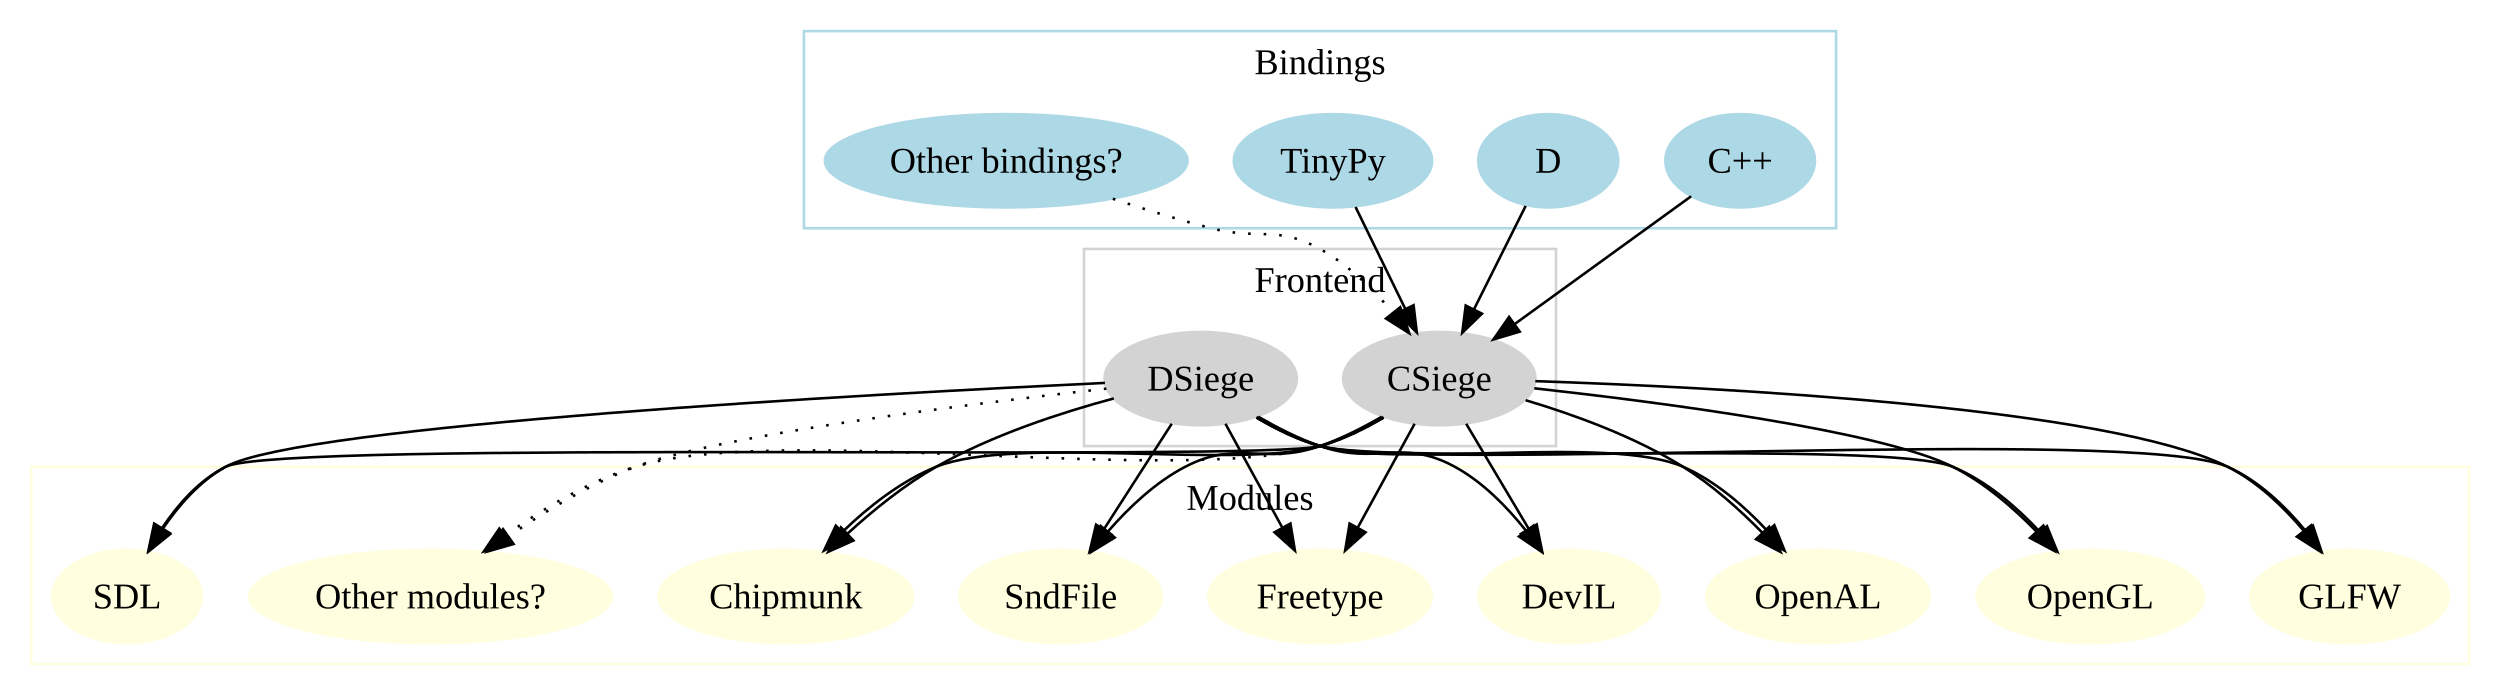
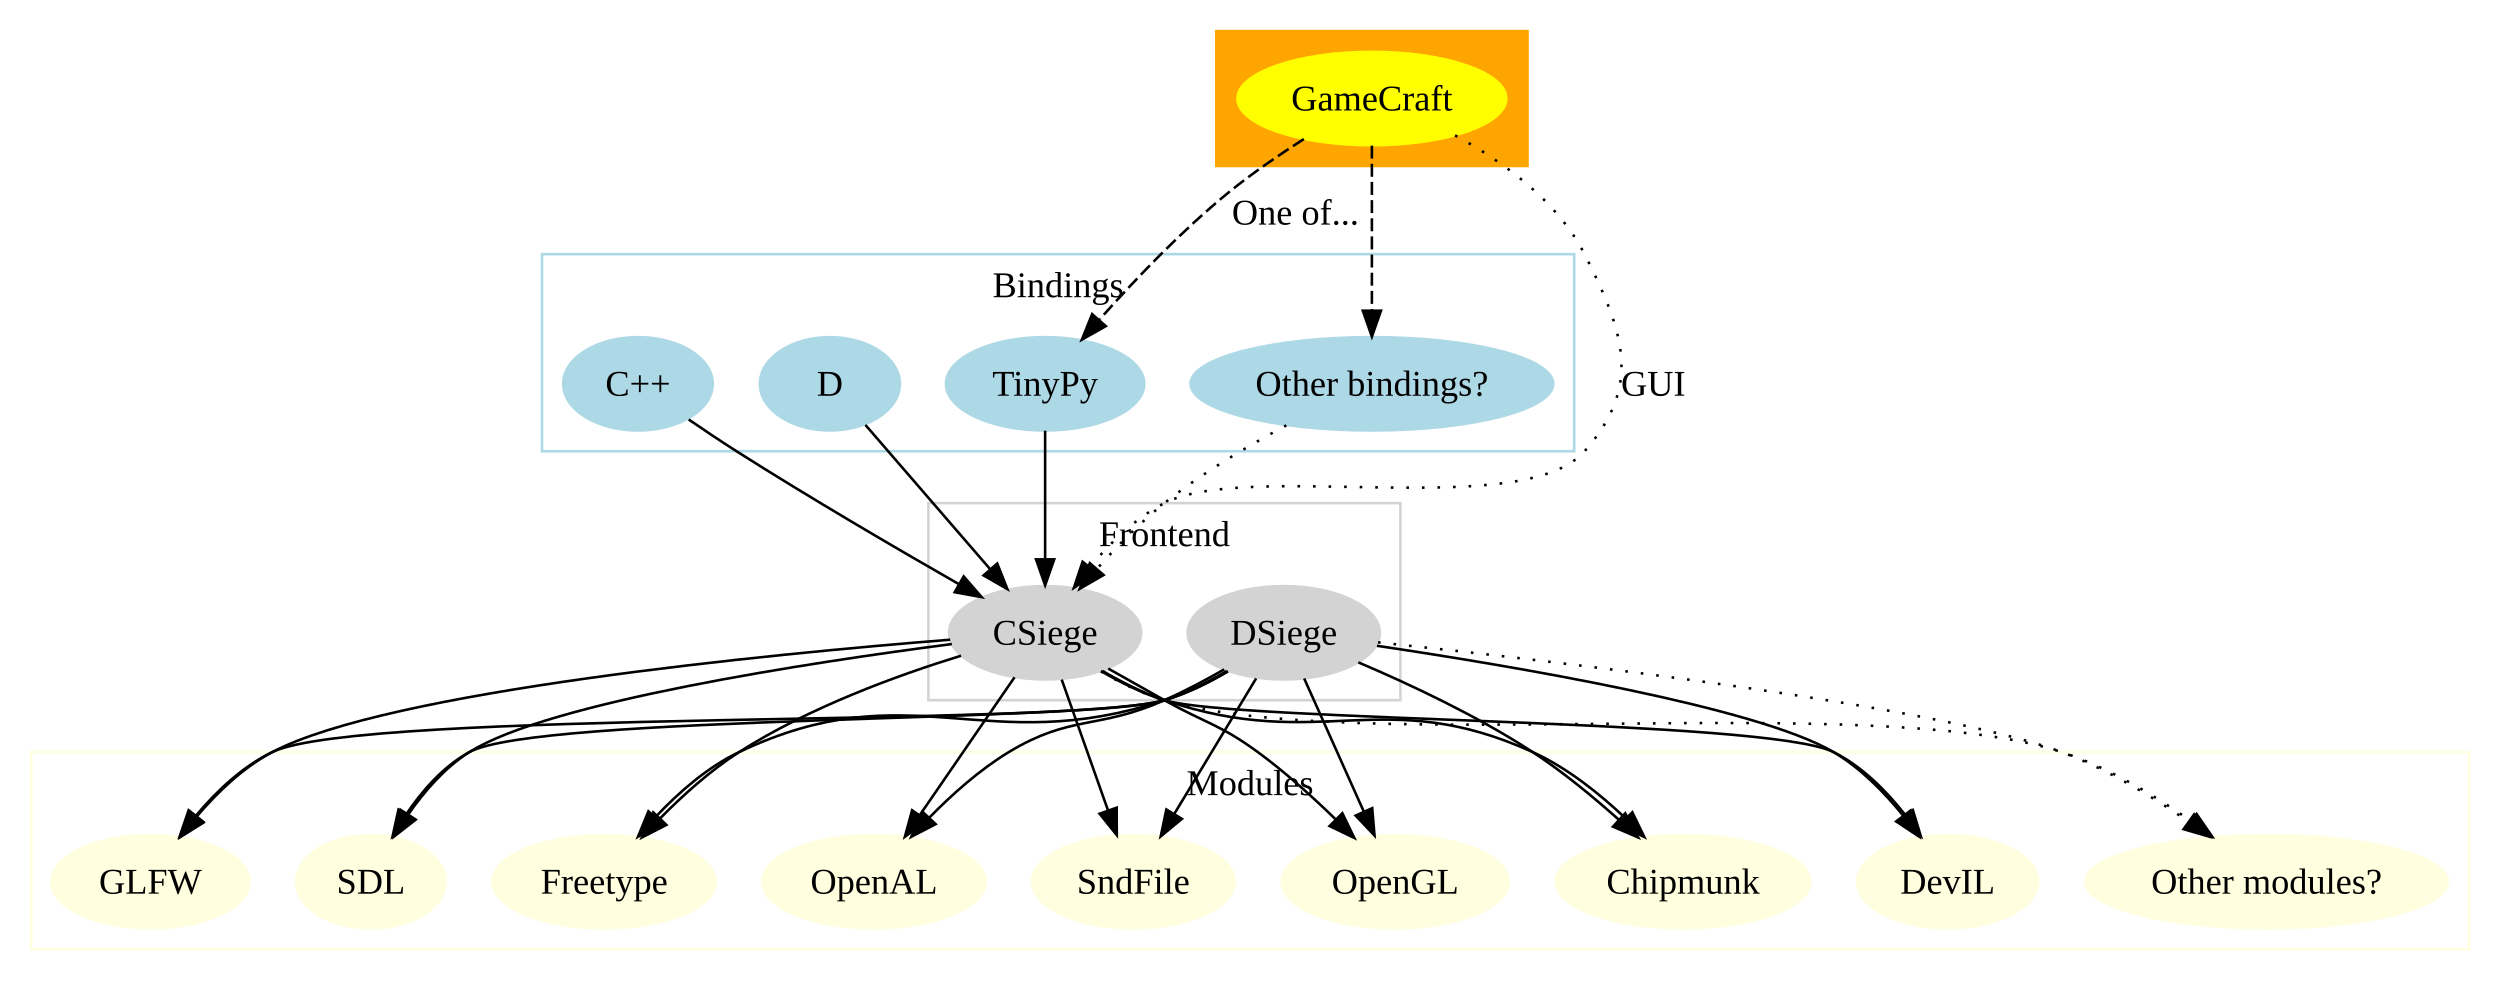
- <svg xmlns="http://www.w3.org/2000/svg" width="964pt" height="268pt" viewBox="0.00 0.00 964.00 268.00">
-   <g id="graph1" class="graph" transform="scale(1 1) rotate(0) translate(4 264)">
-     <polygon fill="white" stroke="white" points="-4,5 -4,-264 961,-264 961,5 -4,5" />
+ <svg xmlns="http://www.w3.org/2000/svg" width="964pt" height="378pt" viewBox="0.00 0.00 964.00 378.00">
+   <g id="graph1" class="graph" transform="scale(1 1) rotate(0) translate(4 374)">
+     <polygon fill="white" stroke="white" points="-4,5 -4,-374 961,-374 961,5 -4,5" />
    <g id="graph2" class="cluster">
-       <polygon fill="none" stroke="lightblue" points="306,-176 306,-252 704,-252 704,-176 306,-176" />
-       <text text-anchor="middle" x="505" y="-235.4" font-family="Times New Roman,serif" font-size="14.00">Bindings</text>
+       <polygon fill="orange" stroke="orange" points="465,-310 465,-362 585,-362 585,-310 465,-310" />
    </g>
    <g id="graph3" class="cluster">
-       <polygon fill="none" stroke="lightgrey" points="414,-92 414,-168 596,-168 596,-92 414,-92" />
-       <text text-anchor="middle" x="505" y="-151.4" font-family="Times New Roman,serif" font-size="14.00">Frontend</text>
+       <polygon fill="none" stroke="lightblue" points="205,-200 205,-276 603,-276 603,-200 205,-200" />
+       <text text-anchor="middle" x="404" y="-259.4" font-family="Times New Roman,serif" font-size="14.00">Bindings</text>
    </g>
    <g id="graph4" class="cluster">
+       <polygon fill="none" stroke="lightgrey" points="354,-104 354,-180 536,-180 536,-104 354,-104" />
+       <text text-anchor="middle" x="445" y="-163.4" font-family="Times New Roman,serif" font-size="14.00">Frontend</text>
+     </g>
+     <g id="graph5" class="cluster">
      <polygon fill="none" stroke="lightyellow" points="8,-8 8,-84 948,-84 948,-8 8,-8" />
      <text text-anchor="middle" x="478" y="-67.4" font-family="Times New Roman,serif" font-size="14.00">Modules</text>
    </g>
    <g id="node2" class="node">
-       <ellipse fill="lightblue" stroke="lightblue" cx="667" cy="-202" rx="28.845" ry="18" />
-       <text text-anchor="middle" x="667" y="-197.4" font-family="Times New Roman,serif" font-size="14.00">C++</text>
+       <ellipse fill="yellow" stroke="yellow" cx="525" cy="-336" rx="51.826" ry="18" />
+       <text text-anchor="middle" x="525" y="-331.4" font-family="Times New Roman,serif" font-size="14.00">GameCraft</text>
+     </g>
+     <g id="node6" class="node">
+       <ellipse fill="lightblue" stroke="lightblue" cx="399" cy="-226" rx="38.237" ry="18" />
+       <text text-anchor="middle" x="399" y="-221.4" font-family="Times New Roman,serif" font-size="14.00">TinyPy</text>
+     </g>
+     <g id="edge6" class="edge">
+       <path fill="none" stroke="black" stroke-dasharray="5,2" d="M498.765,-320.384C489.392,-314.407 478.945,-307.27 470,-300 451.814,-285.219 433.56,-266.075 420.115,-250.962" />
+       <polygon fill="black" stroke="black" points="422.393,-248.251 413.171,-243.034 417.127,-252.863 422.393,-248.251" />
+       <text text-anchor="middle" x="495.5" y="-287.4" font-family="Times New Roman,serif" font-size="14.00">One of...</text>
    </g>
    <g id="node7" class="node">
-       <ellipse fill="lightgrey" stroke="lightgrey" cx="551" cy="-118" rx="37.065" ry="18" />
-       <text text-anchor="middle" x="551" y="-113.4" font-family="Times New Roman,serif" font-size="14.00">CSiege</text>
+       <ellipse fill="lightblue" stroke="lightblue" cx="525" cy="-226" rx="69.937" ry="18" />
+       <text text-anchor="middle" x="525" y="-221.4" font-family="Times New Roman,serif" font-size="14.00">Other bindings?</text>
    </g>
-     <g id="edge5" class="edge">
-       <path fill="none" stroke="black" d="M648.104,-188.317C629.71,-174.997 601.493,-154.564 580.208,-139.15" />
-       <polygon fill="black" stroke="black" points="582.001,-136.127 571.848,-133.097 577.895,-141.797 582.001,-136.127" />
+     <g id="edge8" class="edge">
+       <path fill="none" stroke="black" stroke-dasharray="5,2" d="M525,-317.836C525,-300.559 525,-274.309 525,-254.292" />
+       <polygon fill="black" stroke="black" points="528.5,-254.191 525,-244.191 521.5,-254.191 528.5,-254.191" />
    </g>
-     <g id="node3" class="node">
-       <ellipse fill="lightblue" stroke="lightblue" cx="593" cy="-202" rx="27" ry="18" />
-       <text text-anchor="middle" x="593" y="-197.4" font-family="Times New Roman,serif" font-size="14.00">D</text>
+     <g id="node9" class="node">
+       <ellipse fill="lightgrey" stroke="lightgrey" cx="399" cy="-130" rx="37.065" ry="18" />
+       <text text-anchor="middle" x="399" y="-125.4" font-family="Times New Roman,serif" font-size="14.00">CSiege</text>
    </g>
-     <g id="edge7" class="edge">
-       <path fill="none" stroke="black" d="M584.298,-184.595C578.536,-173.072 570.867,-157.734 564.342,-144.683" />
-       <polygon fill="black" stroke="black" points="567.438,-143.051 559.836,-135.672 561.177,-146.181 567.438,-143.051" />
+     <g id="edge10" class="edge">
+       <path fill="none" stroke="black" stroke-dasharray="1,5" d="M557.08,-321.794C575.317,-311.836 596.544,-296.608 607,-276 622.284,-245.878 629.373,-225.305 607,-200 582.974,-172.825 477.259,-196.587 445,-180 433.804,-174.243 423.947,-164.595 416.26,-155.301" />
+       <polygon fill="black" stroke="black" points="418.976,-153.092 410.083,-147.332 413.443,-157.38 418.976,-153.092" />
+       <text text-anchor="middle" x="633.5" y="-221.4" font-family="Times New Roman,serif" font-size="14.00">GUI</text>
    </g>
    <g id="node4" class="node">
-       <ellipse fill="lightblue" stroke="lightblue" cx="510" cy="-202" rx="38.237" ry="18" />
-       <text text-anchor="middle" x="510" y="-197.4" font-family="Times New Roman,serif" font-size="14.00">TinyPy</text>
+       <ellipse fill="lightblue" stroke="lightblue" cx="242" cy="-226" rx="28.845" ry="18" />
+       <text text-anchor="middle" x="242" y="-221.4" font-family="Times New Roman,serif" font-size="14.00">C++</text>
    </g>
-     <g id="edge9" class="edge">
-       <path fill="none" stroke="black" d="M518.695,-184.186C524.24,-172.826 531.532,-157.886 537.785,-145.075" />
-       <polygon fill="black" stroke="black" points="541.076,-146.31 542.317,-135.789 534.786,-143.24 541.076,-146.31" />
+     <g id="edge12" class="edge">
+       <path fill="none" stroke="black" d="M261.552,-212.247C267.428,-208.216 273.927,-203.857 280,-200 308.526,-181.881 341.725,-162.488 365.798,-148.72" />
+       <polygon fill="black" stroke="black" points="367.593,-151.725 374.548,-143.733 364.127,-145.643 367.593,-151.725" />
    </g>
    <g id="node5" class="node">
-       <ellipse fill="lightblue" stroke="lightblue" cx="384" cy="-202" rx="69.937" ry="18" />
-       <text text-anchor="middle" x="384" y="-197.4" font-family="Times New Roman,serif" font-size="14.00">Other bindings?</text>
+       <ellipse fill="lightblue" stroke="lightblue" cx="316" cy="-226" rx="27" ry="18" />
+       <text text-anchor="middle" x="316" y="-221.4" font-family="Times New Roman,serif" font-size="14.00">D</text>
    </g>
-     <g id="edge11" class="edge">
-       <path fill="none" stroke="black" stroke-dasharray="1,5" d="M425.111,-187.35C437.22,-183.341 450.559,-179.218 463,-176 481.397,-171.242 488.394,-177.237 505,-168 515.733,-162.03 525.345,-152.644 532.972,-143.61" />
-       <polygon fill="black" stroke="black" points="535.919,-145.528 539.394,-135.519 530.436,-141.176 535.919,-145.528" />
+     <g id="edge14" class="edge">
+       <path fill="none" stroke="black" d="M329.706,-210.148C342.802,-195 362.734,-171.947 377.864,-154.447" />
+       <polygon fill="black" stroke="black" points="380.543,-156.699 384.436,-146.846 375.248,-152.121 380.543,-156.699" />
+     </g>
+     <g id="edge16" class="edge">
+       <path fill="none" stroke="black" d="M399,-207.943C399,-194.086 399,-174.686 399,-158.708" />
+       <polygon fill="black" stroke="black" points="402.5,-158.302 399,-148.302 395.5,-158.302 402.5,-158.302" />
+     </g>
+     <g id="edge18" class="edge">
+       <path fill="none" stroke="black" stroke-dasharray="1,5" d="M492.024,-209.979C476.996,-201.956 459.391,-191.505 445,-180 435.689,-172.556 426.561,-163.197 418.922,-154.595" />
+       <polygon fill="black" stroke="black" points="421.543,-152.275 412.363,-146.985 416.24,-156.845 421.543,-152.275" />
+     </g>
+     <g id="node12" class="node">
+       <ellipse fill="lightyellow" stroke="lightyellow" cx="139" cy="-34" rx="28.845" ry="18" />
+       <text text-anchor="middle" x="139" y="-29.4" font-family="Times New Roman,serif" font-size="14.00">SDL</text>
+     </g>
+     <g id="edge20" class="edge">
+       <path fill="none" stroke="black" d="M363.019,-125.656C308.365,-118.545 207.547,-103.263 177,-84 167.593,-78.068 159.65,-68.925 153.497,-60.072" />
+       <polygon fill="black" stroke="black" points="156.304,-57.966 147.953,-51.446 150.415,-61.751 156.304,-57.966" />
+     </g>
+     <g id="node13" class="node">
+       <ellipse fill="lightyellow" stroke="lightyellow" cx="54" cy="-34" rx="38.237" ry="18" />
+       <text text-anchor="middle" x="54" y="-29.4" font-family="Times New Roman,serif" font-size="14.00">GLFW</text>
+     </g>
+     <g id="edge22" class="edge">
+       <path fill="none" stroke="black" d="M362.4,-127.333C293.136,-121.805 145.813,-107.6 101,-84 89.749,-78.075 79.71,-68.399 71.828,-59.13" />
+       <polygon fill="black" stroke="black" points="74.459,-56.816 65.48,-51.193 68.993,-61.189 74.459,-56.816" />
+     </g>
+     <g id="node14" class="node">
+       <ellipse fill="lightyellow" stroke="lightyellow" cx="534" cy="-34" rx="43.777" ry="18" />
+       <text text-anchor="middle" x="534" y="-29.4" font-family="Times New Roman,serif" font-size="14.00">OpenGL</text>
+     </g>
+     <g id="edge24" class="edge">
+       <path fill="none" stroke="black" d="M423.332,-116.203C430.321,-112.252 437.958,-107.946 445,-104 460.967,-95.052 466.229,-94.808 481,-84 491.528,-76.297 502.174,-66.686 511.135,-57.955" />
+       <polygon fill="black" stroke="black" points="513.614,-60.426 518.227,-50.888 508.673,-55.468 513.614,-60.426" />
+     </g>
+     <g id="node15" class="node">
+       <ellipse fill="lightyellow" stroke="lightyellow" cx="333" cy="-34" rx="43.102" ry="18" />
+       <text text-anchor="middle" x="333" y="-29.4" font-family="Times New Roman,serif" font-size="14.00">OpenAL</text>
+     </g>
+     <g id="edge26" class="edge">
+       <path fill="none" stroke="black" d="M387.201,-112.837C377.034,-98.049 362.211,-76.489 350.635,-59.651" />
+       <polygon fill="black" stroke="black" points="353.469,-57.596 344.92,-51.338 347.701,-61.561 353.469,-57.596" />
+     </g>
+     <g id="node16" class="node">
+       <ellipse fill="lightyellow" stroke="lightyellow" cx="747" cy="-34" rx="34.883" ry="18" />
+       <text text-anchor="middle" x="747" y="-29.4" font-family="Times New Roman,serif" font-size="14.00">DevIL</text>
+     </g>
+     <g id="edge28" class="edge">
+       <path fill="none" stroke="black" d="M420.573,-115.233C428.001,-110.863 436.575,-106.566 445,-104 472.505,-95.624 677.282,-96.856 703,-84 713.928,-78.537 723.33,-69.067 730.605,-59.827" />
+       <polygon fill="black" stroke="black" points="733.595,-61.667 736.67,-51.529 727.944,-57.537 733.595,-61.667" />
+     </g>
+     <g id="node17" class="node">
+       <ellipse fill="lightyellow" stroke="lightyellow" cx="229" cy="-34" rx="43.102" ry="18" />
+       <text text-anchor="middle" x="229" y="-29.4" font-family="Times New Roman,serif" font-size="14.00">Freetype</text>
+     </g>
+     <g id="edge30" class="edge">
+       <path fill="none" stroke="black" d="M366.58,-121.161C341.915,-113.562 307.77,-101.112 281,-84 269.953,-76.939 259.245,-67.291 250.446,-58.353" />
+       <polygon fill="black" stroke="black" points="252.965,-55.923 243.539,-51.085 247.891,-60.745 252.965,-55.923" />
+     </g>
+     <g id="node18" class="node">
+       <ellipse fill="lightyellow" stroke="lightyellow" cx="433" cy="-34" rx="39.077" ry="18" />
+       <text text-anchor="middle" x="433" y="-29.4" font-family="Times New Roman,serif" font-size="14.00">SndFile</text>
+     </g>
+     <g id="edge32" class="edge">
+       <path fill="none" stroke="black" d="M405.395,-111.943C410.429,-97.73 417.528,-77.684 423.267,-61.481" />
+       <polygon fill="black" stroke="black" points="426.594,-62.571 426.634,-51.976 419.996,-60.234 426.594,-62.571" />
+     </g>
+     <g id="node19" class="node">
+       <ellipse fill="lightyellow" stroke="lightyellow" cx="645" cy="-34" rx="49.139" ry="18" />
+       <text text-anchor="middle" x="645" y="-29.4" font-family="Times New Roman,serif" font-size="14.00">Chipmunk</text>
+     </g>
+     <g id="edge34" class="edge">
+       <path fill="none" stroke="black" d="M421.139,-115.271C428.463,-111.013 436.834,-106.771 445,-104 505.353,-83.517 528.954,-110.319 587,-84 600.315,-77.963 612.893,-67.886 622.911,-58.354" />
+       <polygon fill="black" stroke="black" points="625.429,-60.785 630.042,-51.247 620.488,-55.827 625.429,-60.785" />
+     </g>
+     <g id="node20" class="node">
+       <ellipse fill="lightyellow" stroke="lightyellow" cx="870" cy="-34" rx="69.937" ry="18" />
+       <text text-anchor="middle" x="870" y="-29.4" font-family="Times New Roman,serif" font-size="14.00">Other modules?</text>
+     </g>
+     <g id="edge36" class="edge">
+       <path fill="none" stroke="black" stroke-dasharray="1,5" d="M420.533,-115.1C427.958,-110.722 436.542,-106.452 445,-104 518.971,-82.553 717.804,-107.958 791,-84 808.757,-78.188 826.518,-67.493 840.688,-57.482" />
+       <polygon fill="black" stroke="black" points="843.014,-60.118 849.016,-51.387 838.879,-54.469 843.014,-60.118" />
    </g>
    <g id="node10" class="node">
-       <ellipse fill="lightyellow" stroke="lightyellow" cx="45" cy="-34" rx="28.845" ry="18" />
-       <text text-anchor="middle" x="45" y="-29.4" font-family="Times New Roman,serif" font-size="14.00">SDL</text>
+       <ellipse fill="lightgrey" stroke="lightgrey" cx="491" cy="-130" rx="37.065" ry="18" />
+       <text text-anchor="middle" x="491" y="-125.4" font-family="Times New Roman,serif" font-size="14.00">DSiege</text>
    </g>
-     <g id="edge13" class="edge">
-       <path fill="none" stroke="black" d="M529.51,-102.946C522.088,-98.558 513.495,-94.321 505,-92 482.38,-85.82 103.907,-94.618 83,-84 72.834,-78.837 64.632,-69.548 58.487,-60.366" />
-       <polygon fill="black" stroke="black" points="61.419,-58.452 53.227,-51.733 55.441,-62.094 61.419,-58.452" />
+     <g id="edge38" class="edge">
+       <path fill="none" stroke="black" d="M469.439,-115.194C462.012,-110.822 453.435,-106.532 445,-104 416.4,-95.414 203.19,-98.343 177,-84 166.999,-78.523 158.828,-69.177 152.66,-60.037" />
+       <polygon fill="black" stroke="black" points="155.6,-58.137 147.366,-51.47 149.646,-61.817 155.6,-58.137" />
    </g>
-     <g id="node11" class="node">
-       <ellipse fill="lightyellow" stroke="lightyellow" cx="902" cy="-34" rx="38.237" ry="18" />
-       <text text-anchor="middle" x="902" y="-29.4" font-family="Times New Roman,serif" font-size="14.00">GLFW</text>
+     <g id="edge40" class="edge">
+       <path fill="none" stroke="black" d="M469.473,-115.078C462.048,-110.698 453.464,-106.433 445,-104 408.204,-93.421 135.502,-100.598 101,-84 89.541,-78.487 79.467,-68.88 71.615,-59.55" />
+       <polygon fill="black" stroke="black" points="74.242,-57.229 65.308,-51.533 68.741,-61.557 74.242,-57.229" />
    </g>
-     <g id="edge15" class="edge">
-       <path fill="none" stroke="black" d="M588.022,-117.029C658.492,-114.669 808.989,-107.017 855,-84 866.372,-78.311 876.432,-68.674 884.296,-59.371" />
-       <polygon fill="black" stroke="black" points="887.154,-61.4 890.62,-51.388 881.667,-57.053 887.154,-61.4" />
+     <g id="edge42" class="edge">
+       <path fill="none" stroke="black" d="M498.887,-112.392C505.332,-98.003 514.55,-77.424 521.924,-60.961" />
+       <polygon fill="black" stroke="black" points="525.124,-62.378 526.018,-51.821 518.735,-59.517 525.124,-62.378" />
    </g>
-     <g id="node12" class="node">
-       <ellipse fill="lightyellow" stroke="lightyellow" cx="802" cy="-34" rx="43.777" ry="18" />
-       <text text-anchor="middle" x="802" y="-29.4" font-family="Times New Roman,serif" font-size="14.00">OpenGL</text>
+     <g id="edge44" class="edge">
+       <path fill="none" stroke="black" d="M468.049,-115.879C460.823,-111.748 452.713,-107.427 445,-104 419.312,-92.587 409.055,-98.543 385,-84 373.78,-77.217 363.041,-67.62 354.265,-58.645" />
+       <polygon fill="black" stroke="black" points="356.787,-56.218 347.388,-51.328 351.686,-61.012 356.787,-56.218" />
    </g>
-     <g id="edge17" class="edge">
-       <path fill="none" stroke="black" d="M587.623,-114.271C636.828,-108.827 721.307,-97.83 749,-84 761.024,-77.995 772.197,-68.362 781.154,-59.146" />
-       <polygon fill="black" stroke="black" points="783.916,-61.315 788.127,-51.593 778.772,-56.567 783.916,-61.315" />
+     <g id="edge46" class="edge">
+       <path fill="none" stroke="black" d="M526.927,-124.981C579.287,-117.203 673.535,-101.32 703,-84 713.38,-77.899 722.595,-68.489 729.876,-59.471" />
+       <polygon fill="black" stroke="black" points="732.739,-61.488 735.996,-51.406 727.163,-57.256 732.739,-61.488" />
    </g>
-     <g id="node13" class="node">
-       <ellipse fill="lightyellow" stroke="lightyellow" cx="697" cy="-34" rx="43.102" ry="18" />
-       <text text-anchor="middle" x="697" y="-29.4" font-family="Times New Roman,serif" font-size="14.00">OpenAL</text>
+     <g id="edge48" class="edge">
+       <path fill="none" stroke="black" d="M468.892,-115.18C461.569,-110.917 453.191,-106.695 445,-104 375.25,-81.048 347.323,-115.513 281,-84 268.804,-78.205 257.658,-68.423 248.84,-59.04" />
+       <polygon fill="black" stroke="black" points="251.267,-56.501 242.009,-51.349 246.033,-61.15 251.267,-56.501" />
    </g>
-     <g id="edge19" class="edge">
-       <path fill="none" stroke="black" d="M584.294,-109.668C603.005,-104.099 626.285,-95.64 645,-84 656.133,-77.075 666.857,-67.453 675.644,-58.497" />
-       <polygon fill="black" stroke="black" points="678.211,-60.876 682.536,-51.204 673.124,-56.068 678.211,-60.876" />
+     <g id="edge50" class="edge">
+       <path fill="none" stroke="black" d="M480.362,-112.392C471.532,-97.777 458.844,-76.776 448.822,-60.189" />
+       <polygon fill="black" stroke="black" points="451.738,-58.245 443.571,-51.496 445.746,-61.865 451.738,-58.245" />
    </g>
-     <g id="node14" class="node">
-       <ellipse fill="lightyellow" stroke="lightyellow" cx="601" cy="-34" rx="34.883" ry="18" />
-       <text text-anchor="middle" x="601" y="-29.4" font-family="Times New Roman,serif" font-size="14.00">DevIL</text>
+     <g id="edge52" class="edge">
+       <path fill="none" stroke="black" d="M519.781,-118.587C539.426,-110.235 565.655,-97.959 587,-84 598.589,-76.421 610.349,-66.733 620.222,-57.906" />
+       <polygon fill="black" stroke="black" points="622.681,-60.4 627.697,-51.068 617.956,-55.236 622.681,-60.4" />
    </g>
-     <g id="edge21" class="edge">
-       <path fill="none" stroke="black" d="M561.36,-100.595C568.332,-88.882 577.65,-73.228 585.5,-60.04" />
-       <polygon fill="black" stroke="black" points="588.546,-61.766 590.653,-51.383 582.531,-58.185 588.546,-61.766" />
-     </g>
-     <g id="node15" class="node">
-       <ellipse fill="lightyellow" stroke="lightyellow" cx="505" cy="-34" rx="43.102" ry="18" />
-       <text text-anchor="middle" x="505" y="-29.4" font-family="Times New Roman,serif" font-size="14.00">Freetype</text>
-     </g>
-     <g id="edge23" class="edge">
-       <path fill="none" stroke="black" d="M541.469,-100.595C535.158,-89.072 526.759,-73.734 519.612,-60.683" />
-       <polygon fill="black" stroke="black" points="522.55,-58.761 514.677,-51.672 516.411,-62.124 522.55,-58.761" />
-     </g>
-     <g id="node16" class="node">
-       <ellipse fill="lightyellow" stroke="lightyellow" cx="405" cy="-34" rx="39.077" ry="18" />
-       <text text-anchor="middle" x="405" y="-29.4" font-family="Times New Roman,serif" font-size="14.00">SndFile</text>
-     </g>
-     <g id="edge25" class="edge">
-       <path fill="none" stroke="black" d="M528.84,-103.334C521.514,-99.079 513.148,-94.823 505,-92 482.906,-84.344 473.749,-94.782 453,-84 441.603,-78.078 431.366,-68.403 423.302,-59.133" />
-       <polygon fill="black" stroke="black" points="425.845,-56.714 416.801,-51.196 420.43,-61.15 425.845,-56.714" />
-     </g>
-     <g id="node17" class="node">
-       <ellipse fill="lightyellow" stroke="lightyellow" cx="299" cy="-34" rx="49.139" ry="18" />
-       <text text-anchor="middle" x="299" y="-29.4" font-family="Times New Roman,serif" font-size="14.00">Chipmunk</text>
-     </g>
-     <g id="edge27" class="edge">
-       <path fill="none" stroke="black" d="M529.461,-103.12C522.035,-98.743 513.453,-94.469 505,-92 473.385,-82.764 387.554,-96.3 357,-84 343.438,-78.54 330.825,-68.545 320.848,-58.918" />
-       <polygon fill="black" stroke="black" points="323.267,-56.386 313.761,-51.709 318.276,-61.294 323.267,-56.386" />
-     </g>
-     <g id="node18" class="node">
-       <ellipse fill="lightyellow" stroke="lightyellow" cx="162" cy="-34" rx="69.937" ry="18" />
-       <text text-anchor="middle" x="162" y="-29.4" font-family="Times New Roman,serif" font-size="14.00">Other modules?</text>
-     </g>
-     <g id="edge29" class="edge">
-       <path fill="none" stroke="black" stroke-dasharray="1,5" d="M529.494,-103.003C522.071,-98.618 513.482,-94.369 505,-92 448.47,-76.21 297.119,-101.193 241,-84 223.007,-78.488 205.108,-67.713 190.909,-57.573" />
-       <polygon fill="black" stroke="black" points="192.695,-54.541 182.578,-51.395 188.525,-60.163 192.695,-54.541" />
-     </g>
-     <g id="node8" class="node">
-       <ellipse fill="lightgrey" stroke="lightgrey" cx="459" cy="-118" rx="37.065" ry="18" />
-       <text text-anchor="middle" x="459" y="-113.4" font-family="Times New Roman,serif" font-size="14.00">DSiege</text>
-     </g>
-     <g id="edge31" class="edge">
-       <path fill="none" stroke="black" d="M422.055,-116.35C333.102,-112.138 112.21,-100.169 83,-84 73.024,-78.478 64.857,-69.124 58.686,-59.989" />
-       <polygon fill="black" stroke="black" points="61.628,-58.091 53.387,-51.432 55.676,-61.776 61.628,-58.091" />
-     </g>
-     <g id="edge33" class="edge">
-       <path fill="none" stroke="black" d="M480.495,-102.966C487.918,-98.578 496.509,-94.338 505,-92 542.504,-81.675 819.475,-99.847 855,-84 866.781,-78.745 877.005,-68.99 884.881,-59.482" />
-       <polygon fill="black" stroke="black" points="887.847,-61.367 891.178,-51.309 882.302,-57.094 887.847,-61.367" />
-     </g>
-     <g id="edge35" class="edge">
-       <path fill="none" stroke="black" d="M480.509,-103.015C487.933,-98.631 496.521,-94.38 505,-92 531.117,-84.67 723.958,-94.426 749,-84 761.901,-78.629 773.537,-68.583 782.597,-58.897" />
-       <polygon fill="black" stroke="black" points="785.303,-61.119 789.286,-51.302 780.05,-56.493 785.303,-61.119" />
-     </g>
-     <g id="edge37" class="edge">
-       <path fill="none" stroke="black" d="M480.544,-103.136C487.969,-98.759 496.551,-94.483 505,-92 534.898,-83.216 616.439,-96.463 645,-84 657.376,-78.6 668.55,-68.88 677.341,-59.437" />
-       <polygon fill="black" stroke="black" points="680.185,-61.501 684.138,-51.671 674.918,-56.891 680.185,-61.501" />
-     </g>
-     <g id="edge39" class="edge">
-       <path fill="none" stroke="black" d="M481.16,-103.334C488.486,-99.079 496.852,-94.823 505,-92 527.094,-84.344 536.49,-95.229 557,-84 567.716,-78.133 577.082,-68.592 584.386,-59.409" />
-       <polygon fill="black" stroke="black" points="587.337,-61.306 590.494,-51.192 581.719,-57.13 587.337,-61.306" />
-     </g>
-     <g id="edge41" class="edge">
-       <path fill="none" stroke="black" d="M468.531,-100.595C474.842,-89.072 483.241,-73.734 490.388,-60.683" />
-       <polygon fill="black" stroke="black" points="493.589,-62.124 495.323,-51.672 487.45,-58.761 493.589,-62.124" />
-     </g>
-     <g id="edge43" class="edge">
-       <path fill="none" stroke="black" d="M447.811,-100.595C440.281,-88.882 430.218,-73.228 421.74,-60.04" />
-       <polygon fill="black" stroke="black" points="424.526,-57.902 416.175,-51.383 418.638,-61.687 424.526,-57.902" />
-     </g>
-     <g id="edge45" class="edge">
-       <path fill="none" stroke="black" d="M425.469,-110.363C404.873,-104.829 378.424,-96.17 357,-84 344.777,-77.057 332.757,-67.32 322.857,-58.281" />
-       <polygon fill="black" stroke="black" points="325.083,-55.569 315.409,-51.248 320.277,-60.658 325.083,-55.569" />
-     </g>
-     <g id="edge47" class="edge">
-       <path fill="none" stroke="black" stroke-dasharray="1,5" d="M422.626,-114.145C369.519,-108.208 273.539,-96.229 241,-84 223.762,-77.522 206.287,-66.965 192.171,-57.218" />
-       <polygon fill="black" stroke="black" points="194.025,-54.241 183.847,-51.296 189.967,-59.945 194.025,-54.241" />
+     <g id="edge54" class="edge">
+       <path fill="none" stroke="black" stroke-dasharray="1,5" d="M527.376,-126.309C596.291,-119.008 743.256,-101.873 791,-84 808.246,-77.544 825.722,-66.99 839.837,-57.238" />
+       <polygon fill="black" stroke="black" points="842.042,-59.965 848.159,-51.314 837.983,-54.262 842.042,-59.965" />
    </g>
  </g>
</svg>
